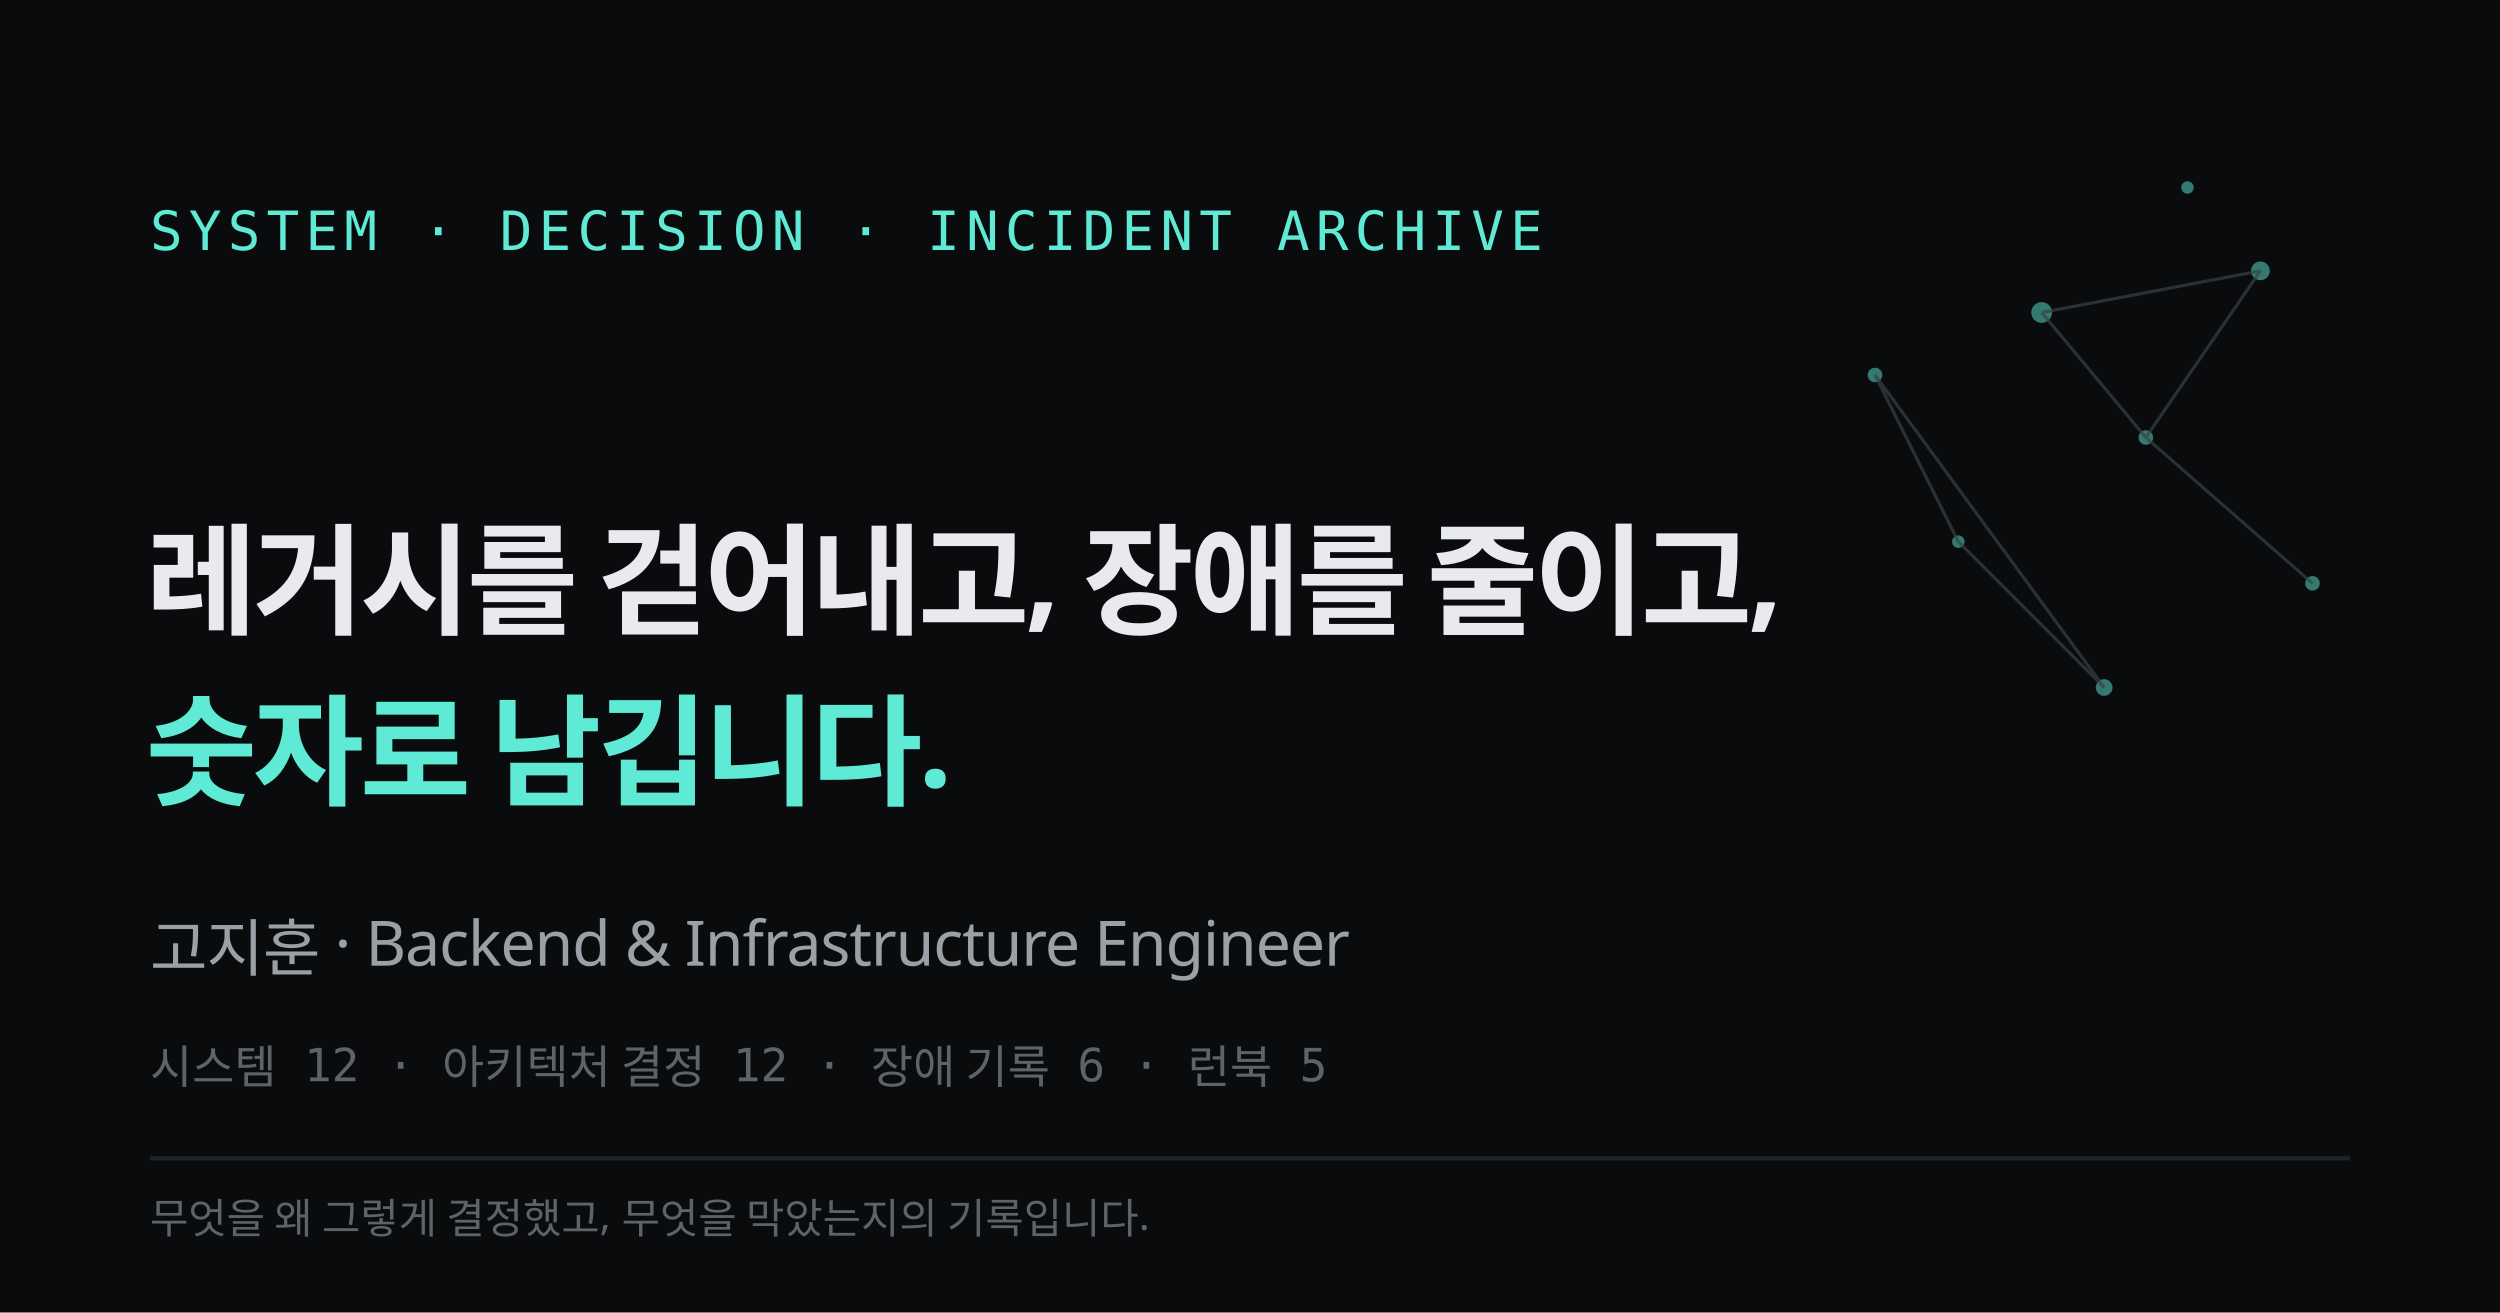
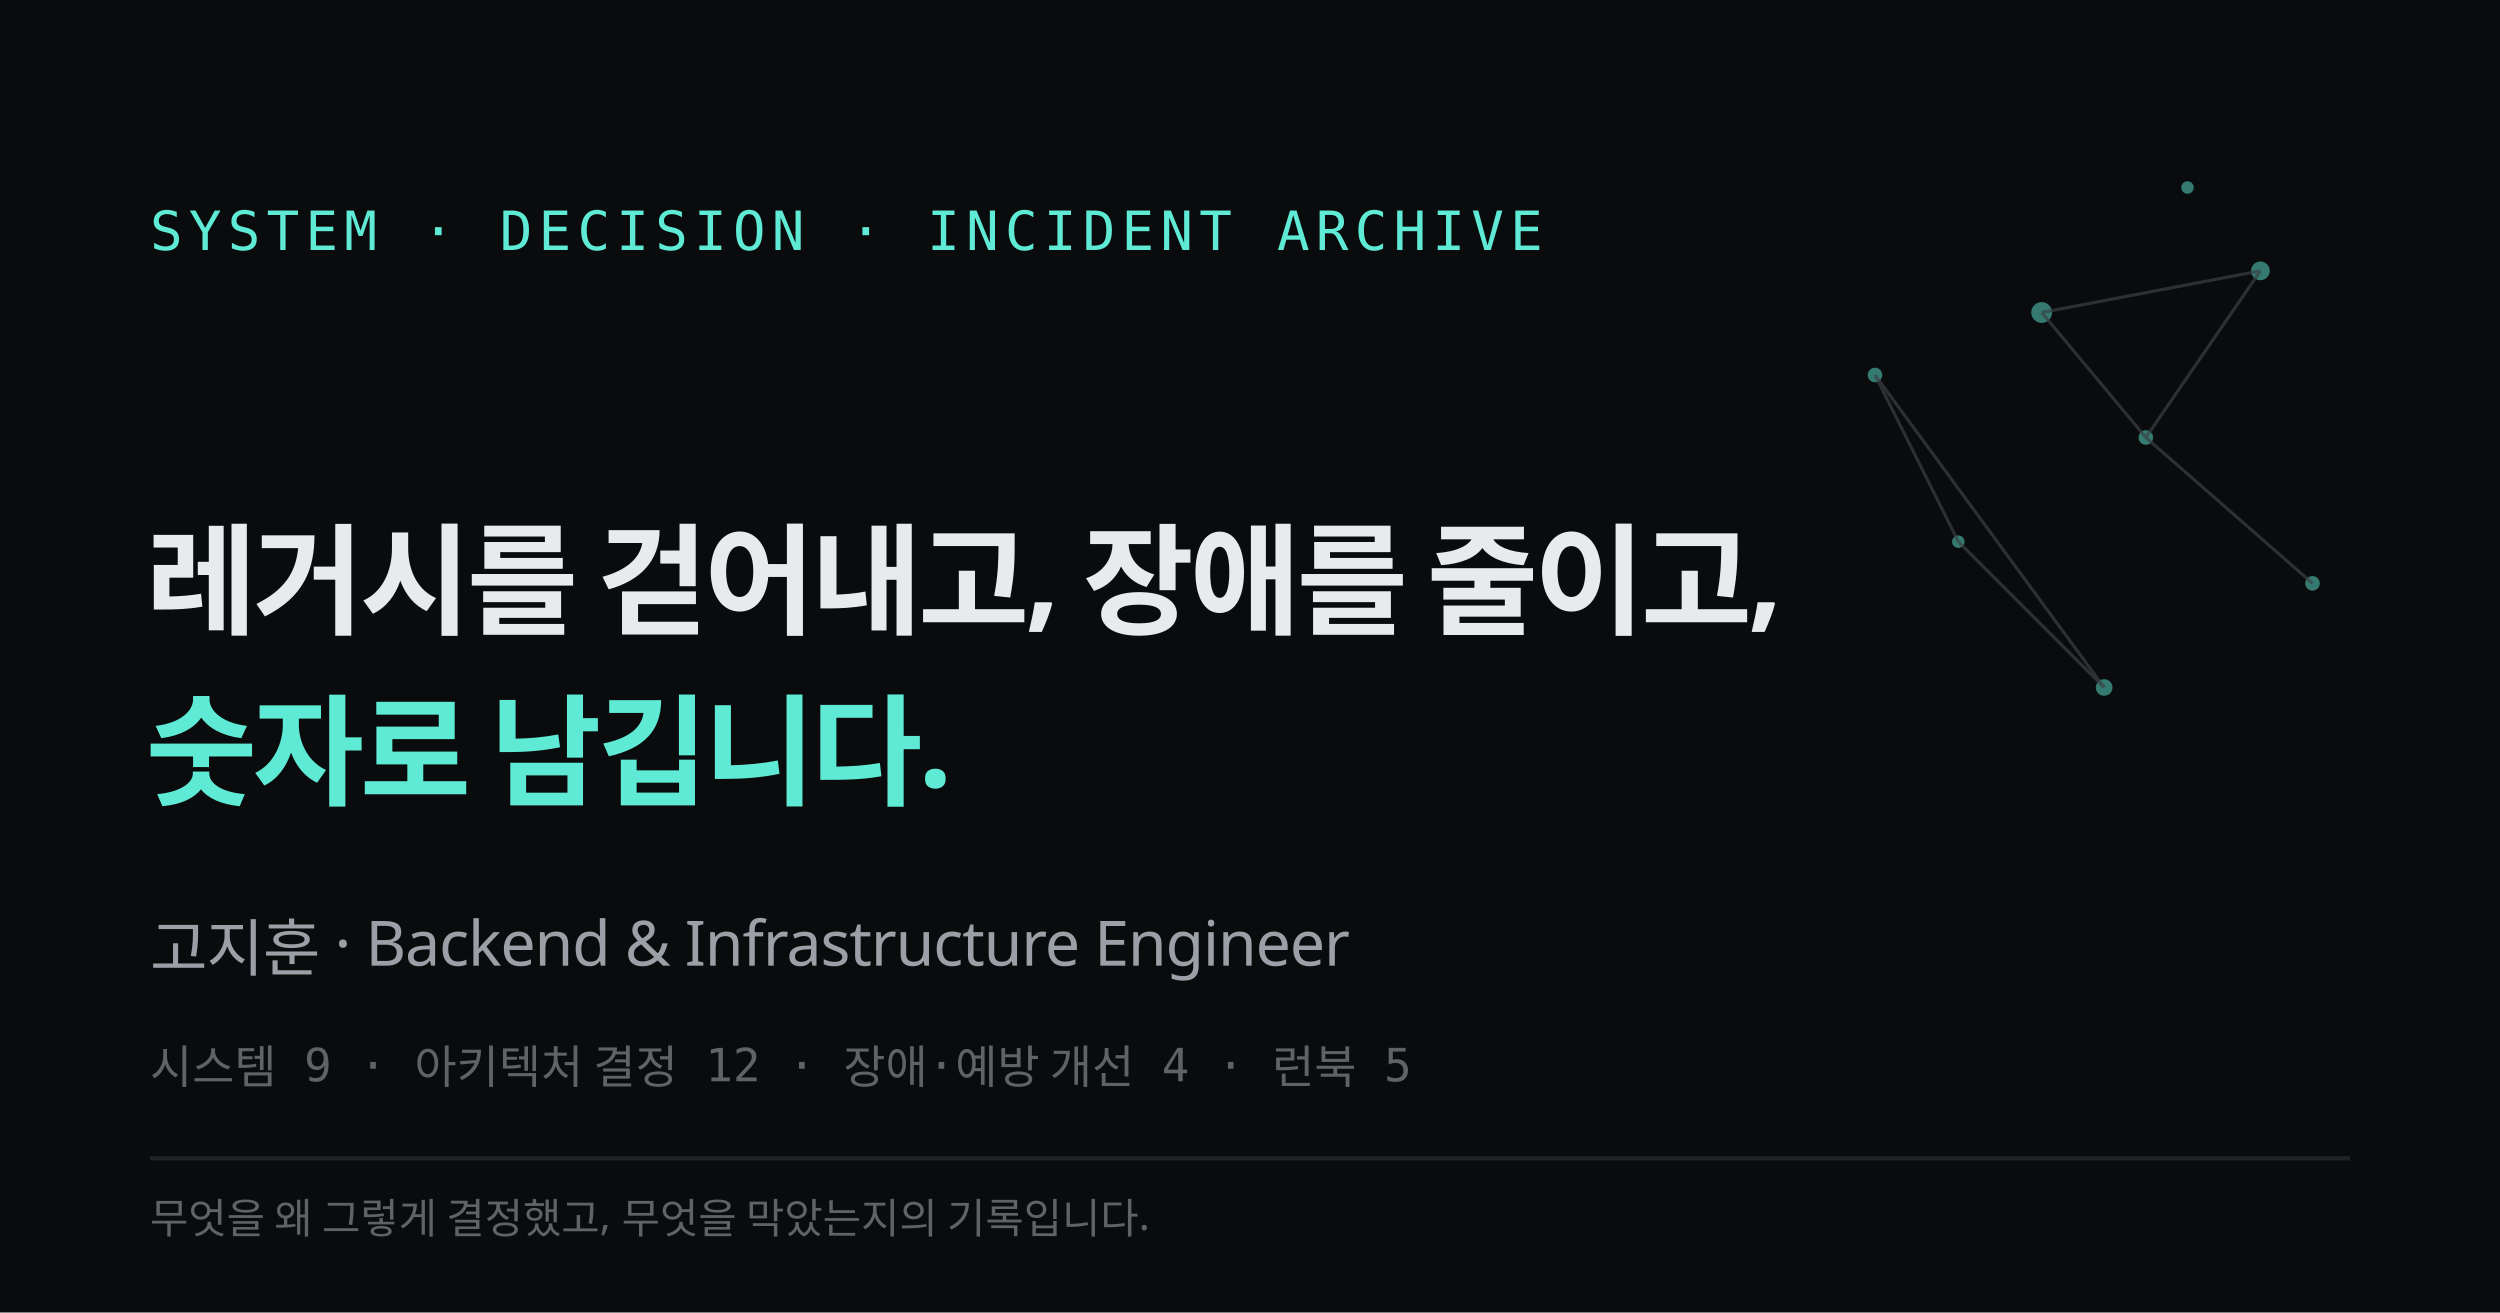
<svg xmlns="http://www.w3.org/2000/svg" width="1200" height="630" viewBox="0 0 1200 630">
  <rect width="1200" height="630" fill="#0a0b0c" />
  <g fill="#5eead4" opacity="0.5">
    <circle cx="980" cy="150" r="5" />
    <circle cx="1030" cy="210" r="3.5" />
    <circle cx="1085" cy="130" r="4.5" />
    <circle cx="940" cy="260" r="3" />
    <circle cx="1110" cy="280" r="3.5" />
    <circle cx="1010" cy="330" r="4" />
    <circle cx="1050" cy="90" r="3" />
    <circle cx="900" cy="180" r="3.5" />
  </g>
  <g stroke="#3b4045" stroke-width="1.5" opacity="0.7">
    <line x1="980" y1="150" x2="1030" y2="210" />
    <line x1="1030" y1="210" x2="1085" y2="130" />
    <line x1="1085" y1="130" x2="980" y2="150" />
    <line x1="1030" y1="210" x2="1110" y2="280" />
    <line x1="940" y1="260" x2="1010" y2="330" />
    <line x1="1010" y1="330" x2="900" y2="180" />
    <line x1="900" y1="180" x2="940" y2="260" />
  </g>
  <text x="72" y="120" font-family="ui-monospace,SFMono-Regular,Menlo,Consolas,monospace" font-size="26" letter-spacing="3" fill="#5eead4">SYSTEM · DECISION · INCIDENT ARCHIVE</text>
  <text x="70" y="300" font-family="'Apple SD Gothic Neo','Malgun Gothic','Noto Sans KR',sans-serif" font-size="58" font-weight="700" letter-spacing="-2" fill="#e8eaed">레거시를 걷어내고, 장애를 줄이고,</text>
  <text x="70" y="382" font-family="'Apple SD Gothic Neo','Malgun Gothic','Noto Sans KR',sans-serif" font-size="58" font-weight="700" letter-spacing="-2" fill="#5eead4">숫자로 남깁니다.</text>
  <text x="72" y="466" font-family="'Apple SD Gothic Neo','Malgun Gothic','Noto Sans KR',sans-serif" font-size="30" letter-spacing="-0.5" fill="#9aa0a6">고지훈 · Backend &amp; Infrastructure Engineer</text>
-   <text x="72" y="520" font-family="ui-monospace,SFMono-Regular,Menlo,Consolas,monospace" font-size="22" fill="#5f6368">시스템 12 · 아키텍처 결정 12 · 장애 기록 6 · 런북 5</text>
+   <text x="72" y="520" font-family="ui-monospace,SFMono-Regular,Menlo,Consolas,monospace" font-size="22" fill="#5f6368">시스템 9 · 아키텍처 결정 12 · 장애·예방 개선 4 · 런북 5</text>
  <line x1="72" y1="556" x2="1128" y2="556" stroke="#1f2328" stroke-width="2" />
  <text x="72" y="592" font-family="'Apple SD Gothic Neo','Malgun Gothic','Noto Sans KR',sans-serif" font-size="20" fill="#5f6368">무엇을 왜 그렇게 결정했고, 무엇을 막았는지의 기록입니다.</text>
</svg>
